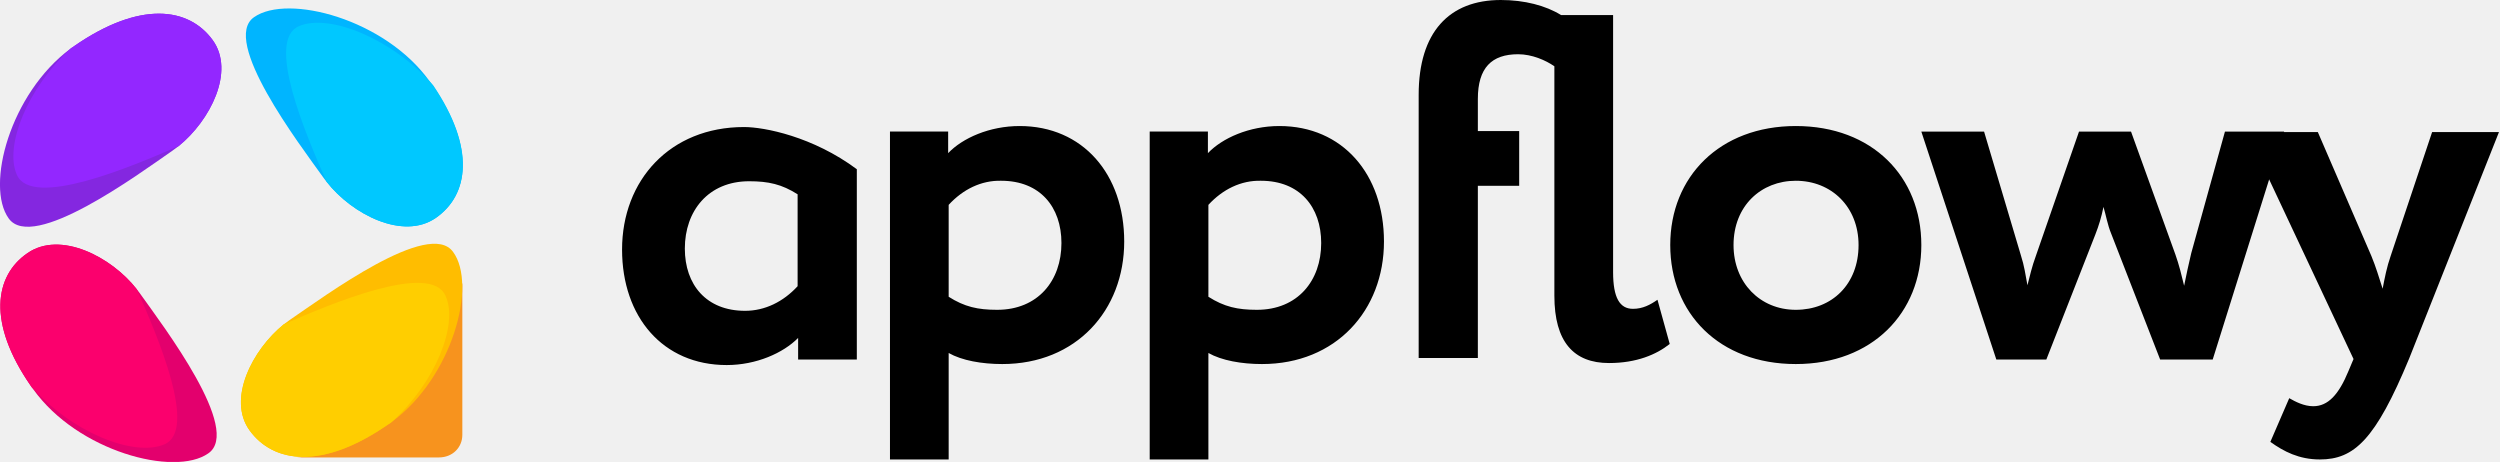
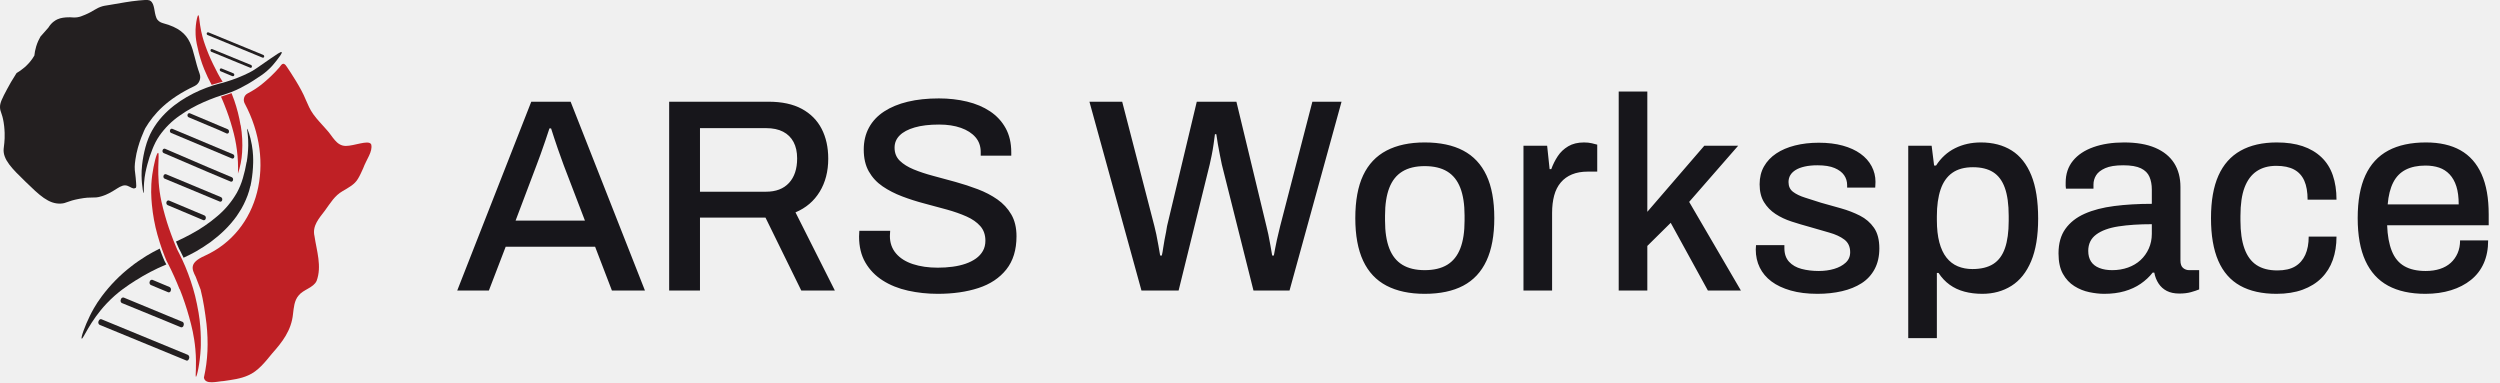
- <svg xmlns="http://www.w3.org/2000/svg" width="92" height="17" fill="none">
-   <g clip-path="url(#prefix__clip0)">
-     <path d="M32.732 4.841h2.16v.795c.526-.554 1.521-.998 2.63-.998 2.328 0 3.849 1.774 3.849 4.25 0 2.532-1.765 4.509-4.488 4.509-.752 0-1.484-.13-1.972-.407v3.918h-2.16V4.84h-.019zm2.179 2.698v3.382c.582.37 1.07.48 1.784.48 1.502 0 2.366-1.072 2.366-2.457 0-1.33-.789-2.292-2.216-2.292-.732-.018-1.408.314-1.934.887zM27.38 4.675c-2.723 0-4.488 1.958-4.488 4.509 0 2.476 1.502 4.25 3.85 4.25 1.09 0 2.084-.444 2.629-.998v.794h2.16V6.227c-1.615-1.201-3.4-1.552-4.15-1.552zm1.972 5.857c-.526.573-1.202.906-1.934.906-1.427 0-2.216-.961-2.216-2.291 0-1.386.864-2.477 2.366-2.477.714 0 1.202.111 1.784.48v3.382zM42.291 4.841h2.16v.795c.526-.554 1.52-.998 2.629-.998 2.328 0 3.85 1.774 3.85 4.25 0 2.532-1.766 4.509-4.489 4.509-.75 0-1.483-.13-1.972-.407v3.918h-2.16V4.84h-.018zm2.178 2.698v3.382c.583.37 1.07.48 1.785.48 1.502 0 2.366-1.072 2.366-2.457 0-1.33-.79-2.292-2.216-2.292-.733-.018-1.409.314-1.935.887zM57.202 2.44c-.32-.223-.826-.444-1.334-.444-.976 0-1.483.499-1.483 1.644v1.183h1.521v2.014h-1.521v6.338h-2.178V3.492C52.206 1.182 53.332 0 55.23 0c.864 0 1.653.203 2.216.554h1.916v9.461c0 .943.244 1.35.732 1.35.357 0 .638-.149.901-.334l.451 1.627c-.488.388-1.22.702-2.235.702-1.295 0-2.01-.776-2.01-2.476V2.439zM66.085 4.638c2.817 0 4.62 1.866 4.62 4.38 0 2.494-1.803 4.379-4.62 4.379s-4.62-1.866-4.62-4.38c0-2.513 1.821-4.379 4.62-4.379zm0 6.763c1.333 0 2.31-.942 2.31-2.383 0-1.405-.996-2.366-2.31-2.366-1.277 0-2.291.924-2.291 2.366 0 1.385.976 2.383 2.29 2.383zM81.427 13.23h-1.934L77.69 8.594c-.131-.314-.188-.666-.282-.98-.075.37-.169.684-.3 1.017l-1.803 4.6h-1.84l-2.76-8.388h2.309l1.352 4.545c.132.407.17.72.244 1.109.094-.351.15-.647.32-1.109l1.577-4.545h1.915l1.634 4.527c.132.37.226.757.32 1.145.075-.388.168-.794.262-1.2l1.24-4.472h2.178l-2.629 8.389z" fill="#000" />
-     <path d="M88.657 13.194c-1.24 2.993-2.028 3.714-3.286 3.714-.77 0-1.333-.296-1.822-.647l.695-1.608c.226.13.545.296.883.296.544 0 .939-.425 1.296-1.293l.187-.444-3.924-8.352h2.61l1.972 4.564c.169.407.281.795.413 1.201.075-.388.15-.794.3-1.22l1.521-4.545h2.46l-3.305 8.334z" fill="#000" />
-     <path d="M17.014 10.403c-.488 2.606-2.629 4.879-5.089 6.154-.3.166-.657.258-.995.277h5.22c.507 0 .864-.37.864-.832v-5.599z" fill="#F7931E" />
-     <path d="M6.573 5.377l-.226.167C5.07 6.43 1.202 9.276.32 8.038c-.864-1.2.056-4.6 2.272-6.245.038-.037.094-.056.132-.093C5.145.02 6.948.26 7.83 1.48c.826 1.145-.094 2.956-1.258 3.898z" fill="#8427E0" />
-     <path d="M16.037 8.02c-1.202.832-3.08-.129-4.018-1.33-.038-.055-.076-.092-.113-.148C11.004 5.286 8.112 1.48 9.352.63c1.24-.868 4.826.074 6.46 2.365.038.056.075.093.113.148 1.577 2.31 1.333 4.028.112 4.878z" fill="#00B5FF" />
-     <path d="M14.423 15.522c-.038.037-.075.055-.132.092-2.422 1.682-4.225 1.442-5.108.222-.826-1.146.094-2.957 1.258-3.899l.226-.166c1.277-.869 5.145-3.733 6.01-2.495.882 1.201-.02 4.601-2.254 6.246z" fill="#FFBD00" />
-     <path d="M7.662 16.686c-1.24.868-4.808-.074-6.441-2.365a.562.562 0 01-.094-.13c-1.597-2.31-1.334-4.046-.113-4.878 1.202-.831 3.08.13 4.019 1.33.037.056.075.093.112.148.883 1.238 3.775 5.045 2.517 5.895z" fill="#E3006D" />
-     <path d="M6.573 5.377C4.845 6.135 1.164 7.687.62 6.431c-.47-1.054.394-3.197 1.972-4.638.037-.037.094-.056.131-.093C5.146.02 6.948.26 7.831 1.48c.826 1.145-.094 2.956-1.258 3.898z" fill="#9327FF" />
-     <path d="M16.037 8.02c-1.201.831-3.08-.13-4.018-1.33-.77-1.756-2.254-5.212-1.014-5.729 1.126-.48 3.455.48 4.938 2.18 1.56 2.31 1.315 4.029.094 4.879z" fill="#00C8FF" />
-     <path d="M14.423 15.522c-.038.037-.075.055-.132.092-2.422 1.682-4.225 1.441-5.108.222-.826-1.146.094-2.957 1.258-3.9 1.728-.757 5.409-2.309 5.953-1.052.489 1.053-.375 3.196-1.971 4.638z" fill="#FFCE00" />
-     <path d="M6.047 16.353c-1.127.48-3.456-.462-4.92-2.162-1.597-2.31-1.334-4.046-.113-4.878 1.202-.831 3.08.13 4.019 1.33.77 1.737 2.253 5.193 1.014 5.71z" fill="#FB006D" />
+ <svg xmlns="http://www.w3.org/2000/svg" width="654" height="100" viewBox="0 0 654 100">
+   <g transform="scale(0.7462)">
+     <path fill="#231F20" d="M35.46,68.86c4.9-1.42,6.76-4.67,9.29-3.7,1.14.44,1.83,1.13,2.52.83.38-.17.62.03.45-1.86-.14-1.52-.15-2.16-.3-3.14-.3-1.99-.23-3.07.05-5.06.79-5.74,3.47-11,3.47-11,2.97-5,7.62-10.21,17.27-14.77,1.65-.78,2.38-2.66,1.76-4.35-3.11-8.42-1.61-14.74-12.85-17.69-1.01-.26-1.92-.91-2.3-1.86-.86-2.11-.54-4.82-2.04-5.93-.42-.31-.89-.48-4.04-.17-3.66.36-5.9.84-10.37,1.58-1.9.32-1.93.3-2.34.42-2.45.69-3.04,1.68-6.17,3-1.16.49-1.83.77-2.84.91-1.34.19-1.74-.08-3.33,0-.96.05-2.25.12-3.55.7-.66.3-2.05,1.06-3.19,2.93-.92,1.05-1.84,2.09-2.77,3.14-.5.87-1.06,2.02-1.49,3.42-.37,1.21-.55,2.31-.64,3.21-.21.37-.45.74-.71,1.12-1.67,2.4-3.75,3.98-5.53,5.02-1.48,2.27-2.58,4.23-3.33,5.65C.79,34.44-.05,36.06,0,37.61c.06,1.72.73,1.94,1.28,5.3.07.4.29,1.85.35,3.7.09,2.85-.28,4.66-.35,5.58-.32,3.76,3.03,7.01,7.66,11.51,4.86,4.72,8.14,7.91,12.41,7.67,2.01-.11,2.15-.86,6.45-1.67,4.78-.9,4.84-.02,7.66-.84h0Z" />
+     <path fill="#BF2025" d="M130.14,50.64l-.11-.17c-1.02-1.44-5.95.71-8.81.69-3.38-.02-4.64-3.52-6.78-5.74-1.59-1.85-3.25-3.46-4.63-5.41-1.13-1.56-1.9-3.38-2.67-5.17-1.55-3.88-5.16-9.32-6.57-11.41-.31-.49-.65-.94-1.12-1.07-.74-.03-1.01.68-1.53,1.29-1.65,1.97-4.29,4.43-6.33,6.05-1.51,1.17-3.04,2.16-4.77,3.05,0,0-.02.01-.03.02-1.26.66-1.67,2.26-1,3.51,10.98,20.53,5.25,44.71-14.07,53.42-5.35,2.41-4.55,4.5-3.12,7.31.58,1.51,1.15,3.01,1.73,4.52,1.02,4.08,1.55,7.91,2.06,11.95.71,6.63.49,12.7-.9,18.87.37,2.68,4.73,1.34,6.96,1.23,2.84-.42,5.89-.78,8.52-1.97,3.52-1.49,6.01-4.74,8.44-7.7,3.49-3.92,6.75-8.06,7.31-13.81.28-2.25.43-4.71,1.96-6.5,1.65-2.12,5.2-2.68,6.32-5.13,1.89-5.12.02-10.49-.75-15.71-.85-3.58,1.64-6.27,3.64-8.91,2.06-2.81,3.39-5.22,6.25-6.87,1.99-1.18,4.2-2.28,5.38-4.35.69-1.12,1.22-2.37,1.78-3.59,1.15-3.16,3.45-5.91,2.84-8.4h0Z" />
+     <path fill="#BF2025" d="M70.25,20.47c.22.71.42,1.34.63,1.92.21.58.47,1.23.72,1.89.76,1.87,1.63,3.7,2.6,5.47l.31-.1c.79-.26,1.57-.48,2.35-.68l1.1-.27h.11c-1.17-1.84-2.24-3.89-3.33-6.14-1.08-2.2-2.03-4.47-2.84-6.79-.58-1.64-1.3-3.91-1.76-7-.29-1.97-.34-3.42-.61-3.43-.32,0-.7,2.01-.86,3.45-.21,1.87-.24,4.52.59,7.81.27,1.31.6,2.6,1,3.87h0Z" />
+     <path fill="#231F20" d="M47.58,98.3c3.34-2.12,6.84-3.95,10.46-5.47l.28-.11-.63-1.18c-.19-.42-.37-.84-.54-1.28-.4-1-.8-2.02-1.16-3.1h-.02c-1.57.78-3.12,1.62-4.66,2.55-.91.56-1.82,1.16-2.72,1.78-.9.61-1.81,1.28-2.7,1.99-3.81,2.94-7.23,6.43-10.18,10.36-2.36,3.15-3.69,5.85-4.21,6.91-1.73,3.51-3.25,7.74-2.85,7.97.49.28,2.8-6.05,8.75-12.34,3.71-3.93,7.37-6.3,10.18-8.09h0Z" />
+     <path fill="#231F20" d="M86.46,56.75c-.32,1.93-.76,3.83-1.31,5.7-.15.46-.3.95-.44,1.38s-.31.87-.49,1.28c-.35.85-.74,1.67-1.18,2.47-1.83,3.18-4.18,5.98-6.93,8.26-1.38,1.19-2.83,2.3-4.33,3.31-1.51,1.04-3.09,2-4.73,2.87-1.61.89-3.27,1.72-4.95,2.48l-.41.18c.2.5.4.98.62,1.46l.46,1.05.18.33.31.59c.38.74.75,1.48,1.1,2.24,1.5-.69,2.99-1.44,4.45-2.26,1.74-1.01,3.46-2.11,5.12-3.32,1.66-1.23,3.24-2.57,4.73-4.02,1.53-1.48,2.93-3.1,4.2-4.84.63-.89,1.18-1.81,1.79-2.78.56-.98,1.07-1.99,1.51-3.03.46-1.05.86-2.13,1.18-3.23.15-.55.3-1.11.43-1.67h.04c.12-.55.21-1.07.31-1.61.37-2.13.58-4.29.63-6.46.03-1.24.04-3.47-.45-6.28-.55-3.2-1.52-5.75-1.67-5.71-.11.03.25,1.39.37,3.86.04.89.03,1.55.03,1.98-.04,1.95-.22,3.89-.54,5.81l-.03-.04Z" />
+     <path fill="#BF2025" d="M68.45,103.91c-.25-1.01-.5-1.9-.75-2.75s-.54-1.79-.84-2.66c-1.13-3.38-2.5-6.67-4.12-9.81l-.2-.38-.38-.75-.39-.89c-.31-.72-.62-1.47-.91-2.22-.71-1.8-1.18-3.21-1.66-4.53-.81-2.28-1.97-6.39-2.6-9.25-2.07-9.4-.48-16.98-1.18-17.08-.53-.07-1.56,4.2-2.04,7.66-.63,4.59-.35,8.19-.13,10.53.34,3.55.98,7.06,1.93,10.47.56,1.97,1.07,3.58,1.61,5.11.31.84.63,1.69.96,2.55.17.41.34.82.53,1.28l.18.4.45.84c1.5,2.94,2.86,5.96,4.07,9.04l.02-.15c1.29,3.25,2.41,6.58,3.35,9.98.8,2.9,1.72,6.45,2.14,11.11.53,5.84-.1,9.63.2,9.67.34.04,1.41-4.67,1.68-9.98,0,0,.34-6.05-.75-12.45-.37-2.17-.77-4.05-1.18-5.74h.01Z" />
+     <path fill="#231F20" d="M60.4,45.15c-.34-.1-.69.12-.79.48-.14.37,0,.79.34.96l21.3,8.94.07.03s.05.02.08.02c.33.07.65-.16.71-.51.12-.38-.05-.8-.39-.97l-21.3-8.94s-.02,0-.03-.01h.01Z" />
+     <path fill="#231F20" d="M57.69,62.62l19.38,8.06h-.01s.04.01.06.02c.35.08.7-.16.77-.54.13-.4-.04-.85-.39-1.03l-19.3-8.05h-.02c-.37-.11-.74.12-.84.52-.15.39,0,.85.36,1.03h-.01Z" />
+     <path fill="#231F20" d="M65.86,124.4l-30.29-12.48c-.38-.17-.83.14-1.02.68-.21.46-.06,1.02.36,1.28l30.45,12.52h-.02c.38.15.8-.17.95-.72.19-.48,0-1.03-.41-1.28h-.02Z" />
+     <path fill="#231F20" d="M59.5,100.65l-6.07-2.55h-.03c-.41-.1-.82.19-.92.63-.18.44-.01.95.38,1.18l6.11,2.55h0s.04.02.06.03c.41.08.79-.21.86-.65.17-.44,0-.95-.39-1.18h0Z" />
+     <path fill="#231F20" d="M92,20.19h.04s.05.02.08.03c.22.05.44-.09.49-.32.06-.26-.06-.53-.3-.64l-19.23-7.91h0c-.24-.09-.5.04-.59.29s.03.53.27.64l19.25,7.92h-.01Z" />
+     <path fill="#231F20" d="M77.35,24.99l4.11,1.71h.05s.04,0,.06,0c.24.06.48-.08.54-.32.09-.27-.04-.57-.29-.68l-4.15-1.7s-.02,0-.03,0c-.24-.08-.5.06-.57.32-.09.27.04.57.29.68h-.01Z" />
+     <path fill="#231F20" d="M57.01,52.64h0c-.15.39,0,.83.35,1.01l14.87,6.38h0l1.28.54h0l7.38,3.1c.32.11.67-.08.77-.43,0-.03.01-.05.02-.08.13-.39-.04-.83-.39-1.01l-8.52-3.59h0l-14.91-6.41c-.35-.12-.73.09-.85.47v.02Z" />
+     <path fill="#231F20" d="M76.62,45.52l2.85,1.28c.32.12.66-.07.77-.41,0-.02.01-.04.01-.05.12-.37-.05-.85-.38-1.01l-2.84-1.2-10.47-4.42c-.34-.12-.7.08-.8.45h0c-.13.37.03.78.36.95l10.51,4.42h-.01Z" />
+     <path fill="#231F20" d="M87.72,23.76c.22.09.47-.02.56-.25,0-.02.01-.04.02-.06.08-.27-.05-.55-.29-.67l-4.24-1.73-9.35-3.83c-.24-.1-.5.02-.6.26v.02c-.09.26.04.55.28.66l9.38,3.85,4.25,1.74h0Z" />
+     <path fill="#231F20" d="M58.74,71.9l9.39,3.95,3.14,1.33c.36.11.73-.11.84-.49,0-.02.01-.04.01-.06.14-.41-.03-.87-.39-1.07h.01l-3.55-1.49-8.95-3.77c-.36-.12-.75.09-.86.48,0,.02,0,.04-.01.05-.15.4,0,.87.37,1.06h0Z" />
+     <path fill="#231F20" d="M43.35,104.32c-.44-.11-.88.18-.98.66h0c-.23.45-.07,1.02.34,1.26,0,0,.01,0,.02,0l15.71,6.43,5,2.07c.41.1.83-.17.92-.62,0-.02,0-.04.01-.06.19-.47.02-1.03-.4-1.28v.05l-5.5-2.27-15.13-6.26h.01Z" />
+     <path fill="#BF2025" d="M84.34,43.93c-.49-2.99-1.24-5.92-2.22-8.76-.34-.93-.65-1.75-.95-2.52l-3.7,1.24c.51,1.14.93,2.1,1.27,3.01,1.04,2.58,1.94,5.23,2.69,7.93,1.52,5.17,2.2,10.59,1.99,16.02.82-2.39,1.31-4.89,1.46-7.43.2-3.17.04-6.36-.49-9.49h-.05Z" />
+     <path fill="#231F20" d="M98.75,18.28c-.27-.28-1.89.88-4.09,2.38-4.75,3.25-5.4,3.85-7.25,4.78-2.65,1.33-5.4,2.41-8.23,3.26l-1.27.37-.89.21c-.79.2-1.57.43-2.35.68-1.63.53-3.15,1.11-4.62,1.74-1.56.68-3.08,1.45-4.56,2.3-1.54.89-3.02,1.88-4.43,2.97-1.48,1.15-2.87,2.43-4.15,3.83-.67.73-1.3,1.51-1.89,2.31-.6.83-1.15,1.69-1.66,2.58-.52.92-.98,1.87-1.36,2.86-.21.53-.4,1.02-.55,1.51-.15.49-.22.74-.33,1.12l-.12.39c-.55,2.03-.94,4.11-1.18,6.21-.32,2.9-.16,5.16-.06,6.36.15,1.71.44,3.54.59,3.53.13-.01.01-1.5.16-3.61.2-2.72.71-4.7,1.14-6.36.47-1.8,1.04-3.56,1.74-5.29l.21-.52.33-.77c.16-.39.35-.79.58-1.23.41-.79.86-1.54,1.36-2.27,1.96-2.8,4.38-5.21,7.16-7.11,1.32-.95,2.7-1.81,4.11-2.59,1.43-.8,2.87-1.51,4.27-2.12,1.4-.61,2.93-1.23,4.32-1.73.57-.2,1.09-.37,1.58-.53.64-.19,1.3-.39,1.97-.62.61-.2,1.19-.41,1.75-.62,1.24-.49,2.45-1.02,3.64-1.64l-.02-.02c.73-.37,1.43-.75,2.12-1.14.18-.11.37-.22.57-.33,0,0,.71-.42,1.44-.89,2.32-1.5,3.48-2.25,4.75-3.35,1.63-1.41,2.64-2.69,3.39-3.65.79-1.01,2.11-2.7,1.83-3Z" />
  </g>
-   <defs>
-     <clipPath id="prefix__clip0">
-       <path fill="#fff" d="M0 0h92v17H0z" />
-     </clipPath>
-   </defs>
+   <g transform="translate(119.18, 76.0) scale(0.72)">
+     <path fill="#17161B" d="M0.6 0.0 27.5 -68.6H41.8L68.8 0.0H56.8L50.7 -15.9H18.2L12.1 0.0ZM21.8 -25.4H47.0L39.3 -45.5Q39.0 -46.4 38.4 -48.0Q37.8 -49.6 37.15 -51.5Q36.5 -53.4 35.85 -55.35Q35.2 -57.3 34.7 -58.9H34.1Q33.5 -57.0 32.6 -54.4Q31.7 -51.8 30.85 -49.4Q30.0 -47.0 29.4 -45.5ZM77.6 0.0V-68.6H113.7Q121.0 -68.6 125.8 -66.0Q130.6 -63.4 133.0 -58.75Q135.4 -54.1 135.4 -47.9Q135.4 -41.0 132.3 -35.9Q129.2 -30.8 123.5 -28.4L137.8 0.0H125.6L112.6 -26.5H88.8V0.0ZM88.8 -35.9H112.8Q118.2 -35.9 121.15 -39.1Q124.1 -42.3 124.1 -48.0Q124.1 -51.5 122.8 -53.95Q121.5 -56.4 119.0 -57.7Q116.5 -59.0 112.8 -59.0H88.8ZM175.2 1.2Q169.6 1.2 164.4 0.05Q159.2 -1.1 155.2 -3.65Q151.2 -6.2 148.9 -10.15Q146.6 -14.1 146.6 -19.6Q146.6 -20.2 146.65 -20.75Q146.7 -21.3 146.7 -21.7H157.9Q157.9 -21.4 157.85 -20.8Q157.8 -20.2 157.8 -19.8Q157.8 -16.1 160.0 -13.5Q162.2 -10.9 166.15 -9.6Q170.1 -8.3 175.2 -8.3Q178 -8.3 180.6 -8.65Q183.2 -9.0 185.35 -9.75Q187.5 -10.5 189.1 -11.65Q190.7 -12.8 191.6 -14.4Q192.5 -16.0 192.5 -18.1Q192.5 -21.3 190.65 -23.4Q188.8 -25.5 185.65 -26.9Q182.5 -28.3 178.55 -29.4Q174.6 -30.5 170.4 -31.6Q166.2 -32.7 162.25 -34.2Q158.3 -35.7 155.15 -37.85Q152 -40.0 150.15 -43.25Q148.3 -46.5 148.3 -51.2Q148.3 -55.7 150.2 -59.2Q152.1 -62.7 155.7 -65.05Q159.3 -67.4 164.3 -68.6Q169.3 -69.8 175.6 -69.8Q181 -69.8 185.8 -68.65Q190.6 -67.5 194.2 -65.1Q197.8 -62.7 199.85 -59.0Q201.9 -55.3 201.9 -50.2V-49.0H190.8V-50.3Q190.8 -53.5 188.9 -55.7Q187 -57.9 183.6 -59.1Q180.2 -60.3 175.7 -60.3Q170.4 -60.3 166.8 -59.25Q163.2 -58.2 161.35 -56.35Q159.5 -54.5 159.5 -51.9Q159.5 -49.0 161.4 -47.15Q163.3 -45.3 166.45 -44.0Q169.6 -42.7 173.55 -41.65Q177.5 -40.6 181.65 -39.45Q185.8 -38.3 189.75 -36.8Q193.7 -35.3 196.85 -33.1Q200 -30.9 201.9 -27.65Q203.8 -24.4 203.8 -19.7Q203.8 -12.3 200.1 -7.65Q196.4 -3.0 189.95 -0.9Q183.5 1.2 175.2 1.2ZM249.2 0.0 230.3 -68.6H242.2L253.9 -23.4Q254.2 -22.3 254.6 -20.4Q255 -18.5 255.35 -16.45Q255.7 -14.4 256.0 -12.7H256.6Q256.9 -14.0 257.1 -15.5Q257.3 -17.0 257.6 -18.5Q257.9 -20.0 258.15 -21.3Q258.4 -22.6 258.5 -23.4L269.3 -68.6H283.7L294.6 -23.4Q294.9 -22.3 295.3 -20.4Q295.7 -18.5 296.05 -16.45Q296.4 -14.4 296.7 -12.7H297.3Q297.5 -13.9 297.8 -15.4Q298.1 -16.9 298.4 -18.35Q298.7 -19.8 299.05 -21.1Q299.4 -22.4 299.6 -23.4L311.3 -68.6H321.9L303.0 0.0H289.9L278.4 -45.8Q278.1 -47.3 277.7 -49.25Q277.3 -51.2 276.95 -53.25Q276.6 -55.3 276.4 -56.8H275.9Q275.7 -55.2 275.4 -53.1Q275.1 -51.0 274.7 -49.05Q274.3 -47.1 274.0 -45.8L262.7 0.0ZM352.1 1.2Q343.9 1.2 338.25 -1.75Q332.6 -4.7 329.75 -10.8Q326.9 -16.9 326.9 -26.3Q326.9 -35.8 329.75 -41.85Q332.6 -47.9 338.25 -50.85Q343.9 -53.8 352.1 -53.8Q360.5 -53.8 366.1 -50.85Q371.7 -47.9 374.55 -41.85Q377.4 -35.8 377.4 -26.3Q377.4 -16.9 374.55 -10.8Q371.7 -4.7 366.1 -1.75Q360.5 1.2 352.1 1.2ZM352.1 -7.4Q357.1 -7.4 360.3 -9.35Q363.5 -11.3 365.05 -15.3Q366.6 -19.3 366.6 -25.4V-27.2Q366.6 -33.3 365.05 -37.3Q363.5 -41.3 360.3 -43.25Q357.1 -45.2 352.1 -45.2Q347.2 -45.2 344.0 -43.25Q340.8 -41.3 339.25 -37.3Q337.7 -33.3 337.7 -27.2V-25.4Q337.7 -19.3 339.25 -15.3Q340.8 -11.3 344.0 -9.35Q347.2 -7.4 352.1 -7.4ZM388.0 0.0V-52.6H396.6L397.5 -44.1H398.1Q399.0 -46.6 400.45 -48.8Q401.9 -51.0 404.25 -52.4Q406.6 -53.8 410.0 -53.8Q411.6 -53.8 412.85 -53.5Q414.1 -53.2 414.8 -53.0V-43.2H411.3Q408.1 -43.2 405.65 -42.2Q403.2 -41.2 401.55 -39.25Q399.9 -37.3 399.15 -34.5Q398.4 -31.7 398.4 -28.2V0.0ZM422.6 0.0V-72.3H433V-28.6L453.7 -52.6H466L448.2 -32.2L467 0.0H455L441.5 -24.6L433 -16.2V0.0ZM494.8 1.2Q489.3 1.2 485.1 0.0Q480.9 -1.2 478.1 -3.3Q475.3 -5.4 473.85 -8.35Q472.4 -11.3 472.4 -14.9Q472.4 -15.4 472.45 -15.8Q472.5 -16.2 472.5 -16.5H482.8Q482.8 -16.2 482.8 -15.95Q482.8 -15.7 482.8 -15.4Q482.8 -12.3 484.5 -10.45Q486.2 -8.6 489.05 -7.85Q491.9 -7.1 495.3 -7.1Q498.3 -7.1 500.85 -7.85Q503.4 -8.6 505.05 -10.1Q506.7 -11.6 506.7 -13.9Q506.7 -16.9 504.6 -18.5Q502.5 -20.1 499.1 -21.05Q495.7 -22.0 492 -23.1Q488.7 -24.0 485.45 -25.05Q482.2 -26.1 479.6 -27.8Q477 -29.5 475.4 -32.1Q473.8 -34.7 473.8 -38.6Q473.8 -42.3 475.4 -45.1Q477 -47.9 479.85 -49.8Q482.7 -51.7 486.65 -52.7Q490.6 -53.7 495.3 -53.7Q500.2 -53.7 504 -52.65Q507.8 -51.6 510.45 -49.7Q513.1 -47.8 514.5 -45.15Q515.9 -42.5 515.9 -39.5Q515.9 -38.9 515.85 -38.25Q515.8 -37.6 515.8 -37.4H505.6V-38.3Q505.6 -40.3 504.5 -41.9Q503.4 -43.5 501.05 -44.5Q498.7 -45.5 494.8 -45.5Q492.2 -45.5 490.2 -45.05Q488.2 -44.6 486.9 -43.8Q485.6 -43.0 484.95 -41.9Q484.3 -40.8 484.3 -39.4Q484.3 -37.1 485.95 -35.85Q487.6 -34.6 490.3 -33.75Q493 -32.9 496.1 -31.9Q499.7 -30.9 503.4 -29.85Q507.1 -28.8 510.25 -27.2Q513.4 -25.6 515.35 -22.8Q517.3 -20.0 517.3 -15.3Q517.3 -11.0 515.6 -7.8Q513.9 -4.6 510.85 -2.65Q507.8 -0.7 503.7 0.25Q499.6 1.2 494.8 1.2ZM527.8 17.3V-52.6H536.3L537.2 -45.4H537.9Q540.6 -49.6 544.8 -51.7Q549.0 -53.8 554.2 -53.8Q560.7 -53.8 565.35 -50.9Q570.0 -48.0 572.5 -41.9Q575.0 -35.8 575.0 -26.1Q575.0 -16.7 572.45 -10.65Q569.9 -4.6 565.3 -1.7Q560.7 1.2 554.7 1.2Q551.2 1.2 548.2 0.4Q545.2 -0.4 542.85 -2.1Q540.5 -3.8 538.8 -6.4H538.2V17.3ZM551.1 -7.8Q555.8 -7.8 558.7 -9.65Q561.6 -11.5 562.95 -15.4Q564.3 -19.3 564.3 -25.3V-27.1Q564.3 -33.4 562.9 -37.3Q561.5 -41.2 558.65 -43.0Q555.8 -44.8 551.3 -44.8Q546.7 -44.8 543.8 -42.75Q540.9 -40.7 539.55 -36.7Q538.2 -32.7 538.2 -27.0V-25.6Q538.2 -20.9 539.1 -17.5Q540.0 -14.1 541.7 -11.95Q543.4 -9.8 545.8 -8.8Q548.2 -7.8 551.1 -7.8ZM599.0 1.2Q596.5 1.2 593.6 0.6Q590.7 0.0 588.15 -1.6Q585.6 -3.2 584.0 -6.05Q582.4 -8.9 582.4 -13.5Q582.4 -18.9 584.9 -22.4Q587.4 -25.9 591.9 -27.9Q596.4 -29.9 602.65 -30.7Q608.9 -31.5 616.3 -31.5V-36.7Q616.3 -39.3 615.45 -41.3Q614.6 -43.3 612.35 -44.4Q610.1 -45.5 605.9 -45.5Q601.7 -45.5 599.35 -44.45Q597.0 -43.4 596.05 -41.85Q595.1 -40.3 595.1 -38.5V-37.0H585.1Q585.0 -37.5 585.0 -38.0Q585.0 -38.5 585.0 -39.2Q585.0 -43.9 587.65 -47.15Q590.3 -50.4 595.1 -52.1Q599.9 -53.8 606.2 -53.8Q613.0 -53.8 617.55 -51.85Q622.1 -49.9 624.4 -46.3Q626.7 -42.7 626.7 -37.6V-10.9Q626.7 -9.0 627.65 -8.2Q628.6 -7.4 629.9 -7.4H633.5V-0.4Q632.3 0.1 630.5 0.6Q628.7 1.1 626.3 1.1Q623.6 1.1 621.75 0.15Q619.9 -0.8 618.75 -2.55Q617.6 -4.3 617.2 -6.5H616.6Q614.8 -4.2 612.25 -2.45Q609.7 -0.7 606.4 0.25Q603.1 1.2 599.0 1.2ZM601.9 -7.4Q605.0 -7.4 607.65 -8.35Q610.3 -9.3 612.2 -11.05Q614.1 -12.8 615.2 -15.25Q616.3 -17.7 616.3 -20.6V-24.1Q609.4 -24.1 604.2 -23.3Q599.0 -22.5 596.1 -20.35Q593.2 -18.2 593.2 -14.4Q593.2 -12.1 594.2 -10.55Q595.2 -9.0 597.2 -8.2Q599.2 -7.4 601.9 -7.4ZM661.6 1.2Q653.7 1.2 648.4 -1.75Q643.1 -4.7 640.45 -10.8Q637.8 -16.9 637.8 -26.3Q637.8 -35.7 640.5 -41.75Q643.2 -47.8 648.55 -50.8Q653.9 -53.8 661.7 -53.8Q667.1 -53.8 671.1 -52.45Q675.1 -51.1 677.9 -48.45Q680.7 -45.8 682.05 -41.9Q683.4 -38.0 683.4 -33.0H672.9Q672.9 -37.2 671.7 -39.9Q670.5 -42.6 668.0 -43.95Q665.5 -45.3 661.5 -45.3Q657.3 -45.3 654.4 -43.35Q651.5 -41.4 650.0 -37.45Q648.5 -33.5 648.5 -27.1V-25.4Q648.5 -19.3 649.95 -15.25Q651.4 -11.2 654.35 -9.25Q657.3 -7.3 661.9 -7.3Q665.9 -7.3 668.35 -8.75Q670.8 -10.2 672.05 -12.95Q673.3 -15.7 673.3 -19.6H683.4Q683.4 -14.9 682.05 -11.1Q680.7 -7.3 677.95 -4.55Q675.2 -1.8 671.1 -0.3Q667.0 1.2 661.6 1.2ZM715.7 1.2Q707.6 1.2 702.15 -1.75Q696.7 -4.7 693.9 -10.8Q691.1 -16.9 691.1 -26.3Q691.1 -35.8 693.9 -41.85Q696.7 -47.9 702.2 -50.85Q707.7 -53.8 715.9 -53.8Q723.4 -53.8 728.45 -50.95Q733.5 -48.1 736.1 -42.3Q738.7 -36.5 738.7 -27.7V-23.7H701.8Q702.0 -18.1 703.5 -14.35Q705.0 -10.6 708.05 -8.85Q711.1 -7.1 715.8 -7.1Q718.7 -7.1 721.0 -7.85Q723.3 -8.6 724.9 -10.05Q726.5 -11.5 727.4 -13.55Q728.3 -15.6 728.3 -18.2H738.5Q738.5 -13.5 736.9 -9.9Q735.3 -6.3 732.25 -3.85Q729.2 -1.4 725.0 -0.1Q720.8 1.2 715.7 1.2ZM702.0 -31.3H727.8Q727.8 -35.2 726.95 -37.85Q726.1 -40.5 724.5 -42.2Q722.9 -43.9 720.7 -44.65Q718.5 -45.4 715.7 -45.4Q711.5 -45.4 708.55 -43.9Q705.6 -42.4 704.0 -39.25Q702.4 -36.1 702.0 -31.3Z" />
+   </g>
</svg>
